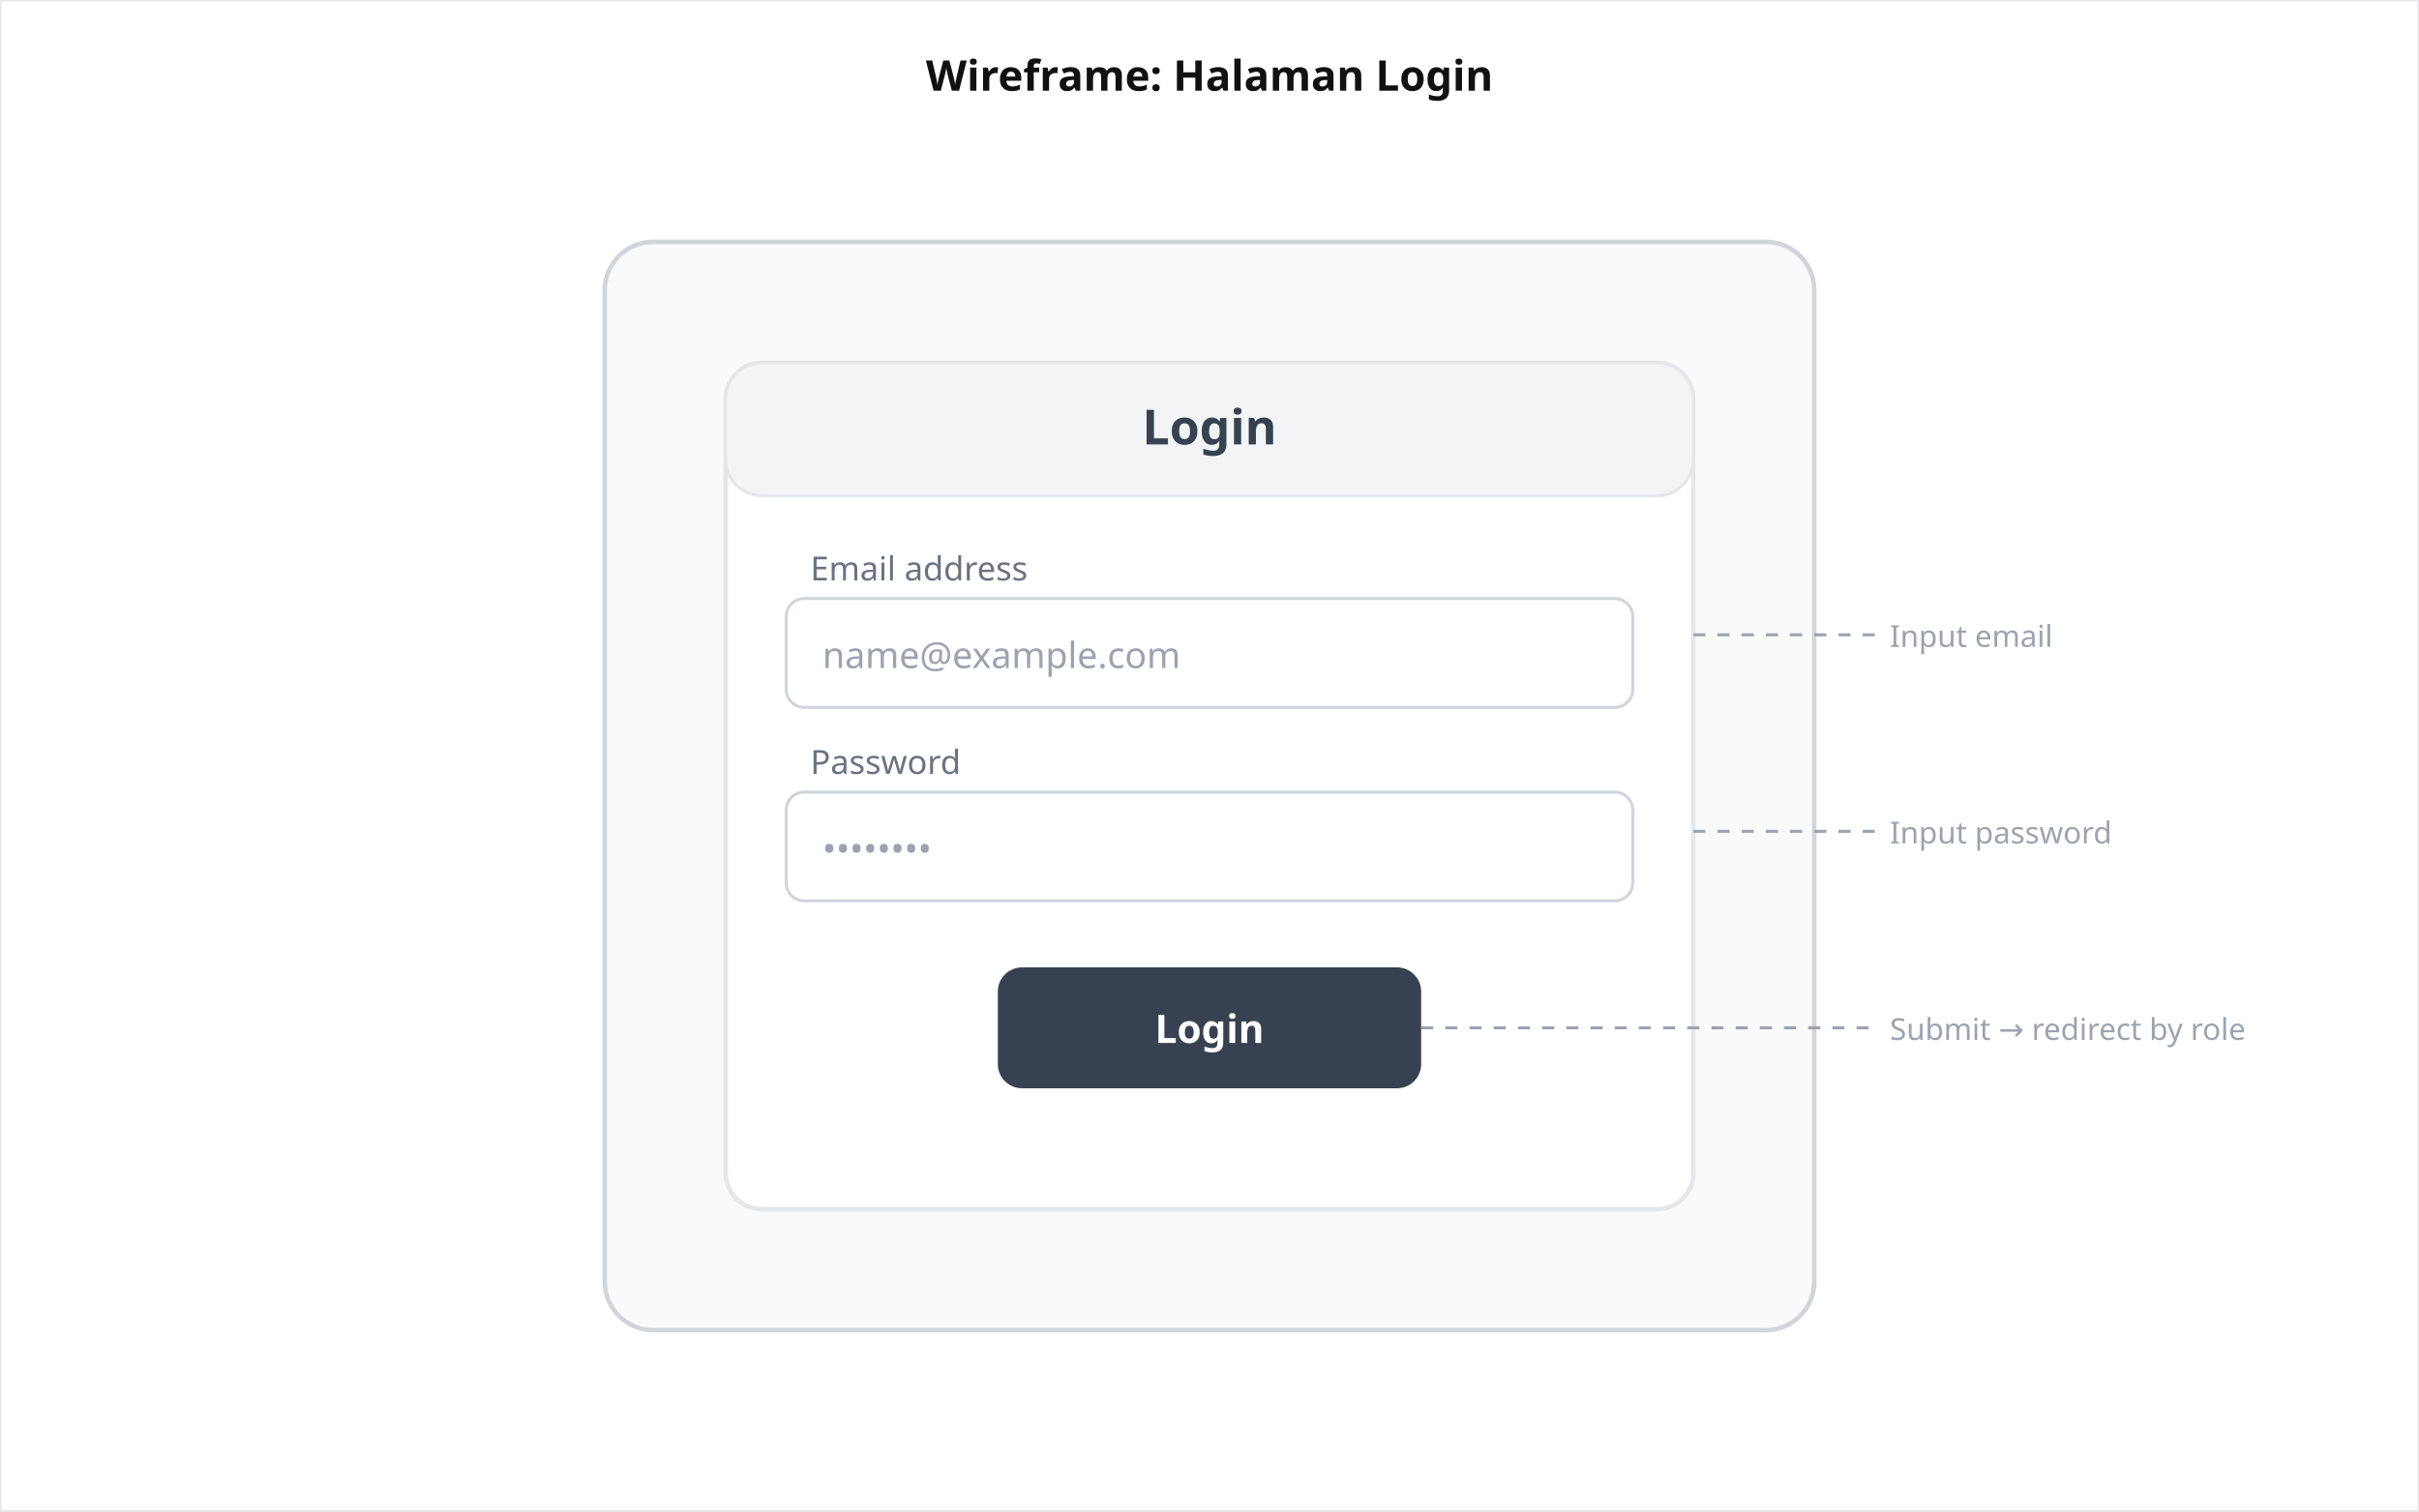
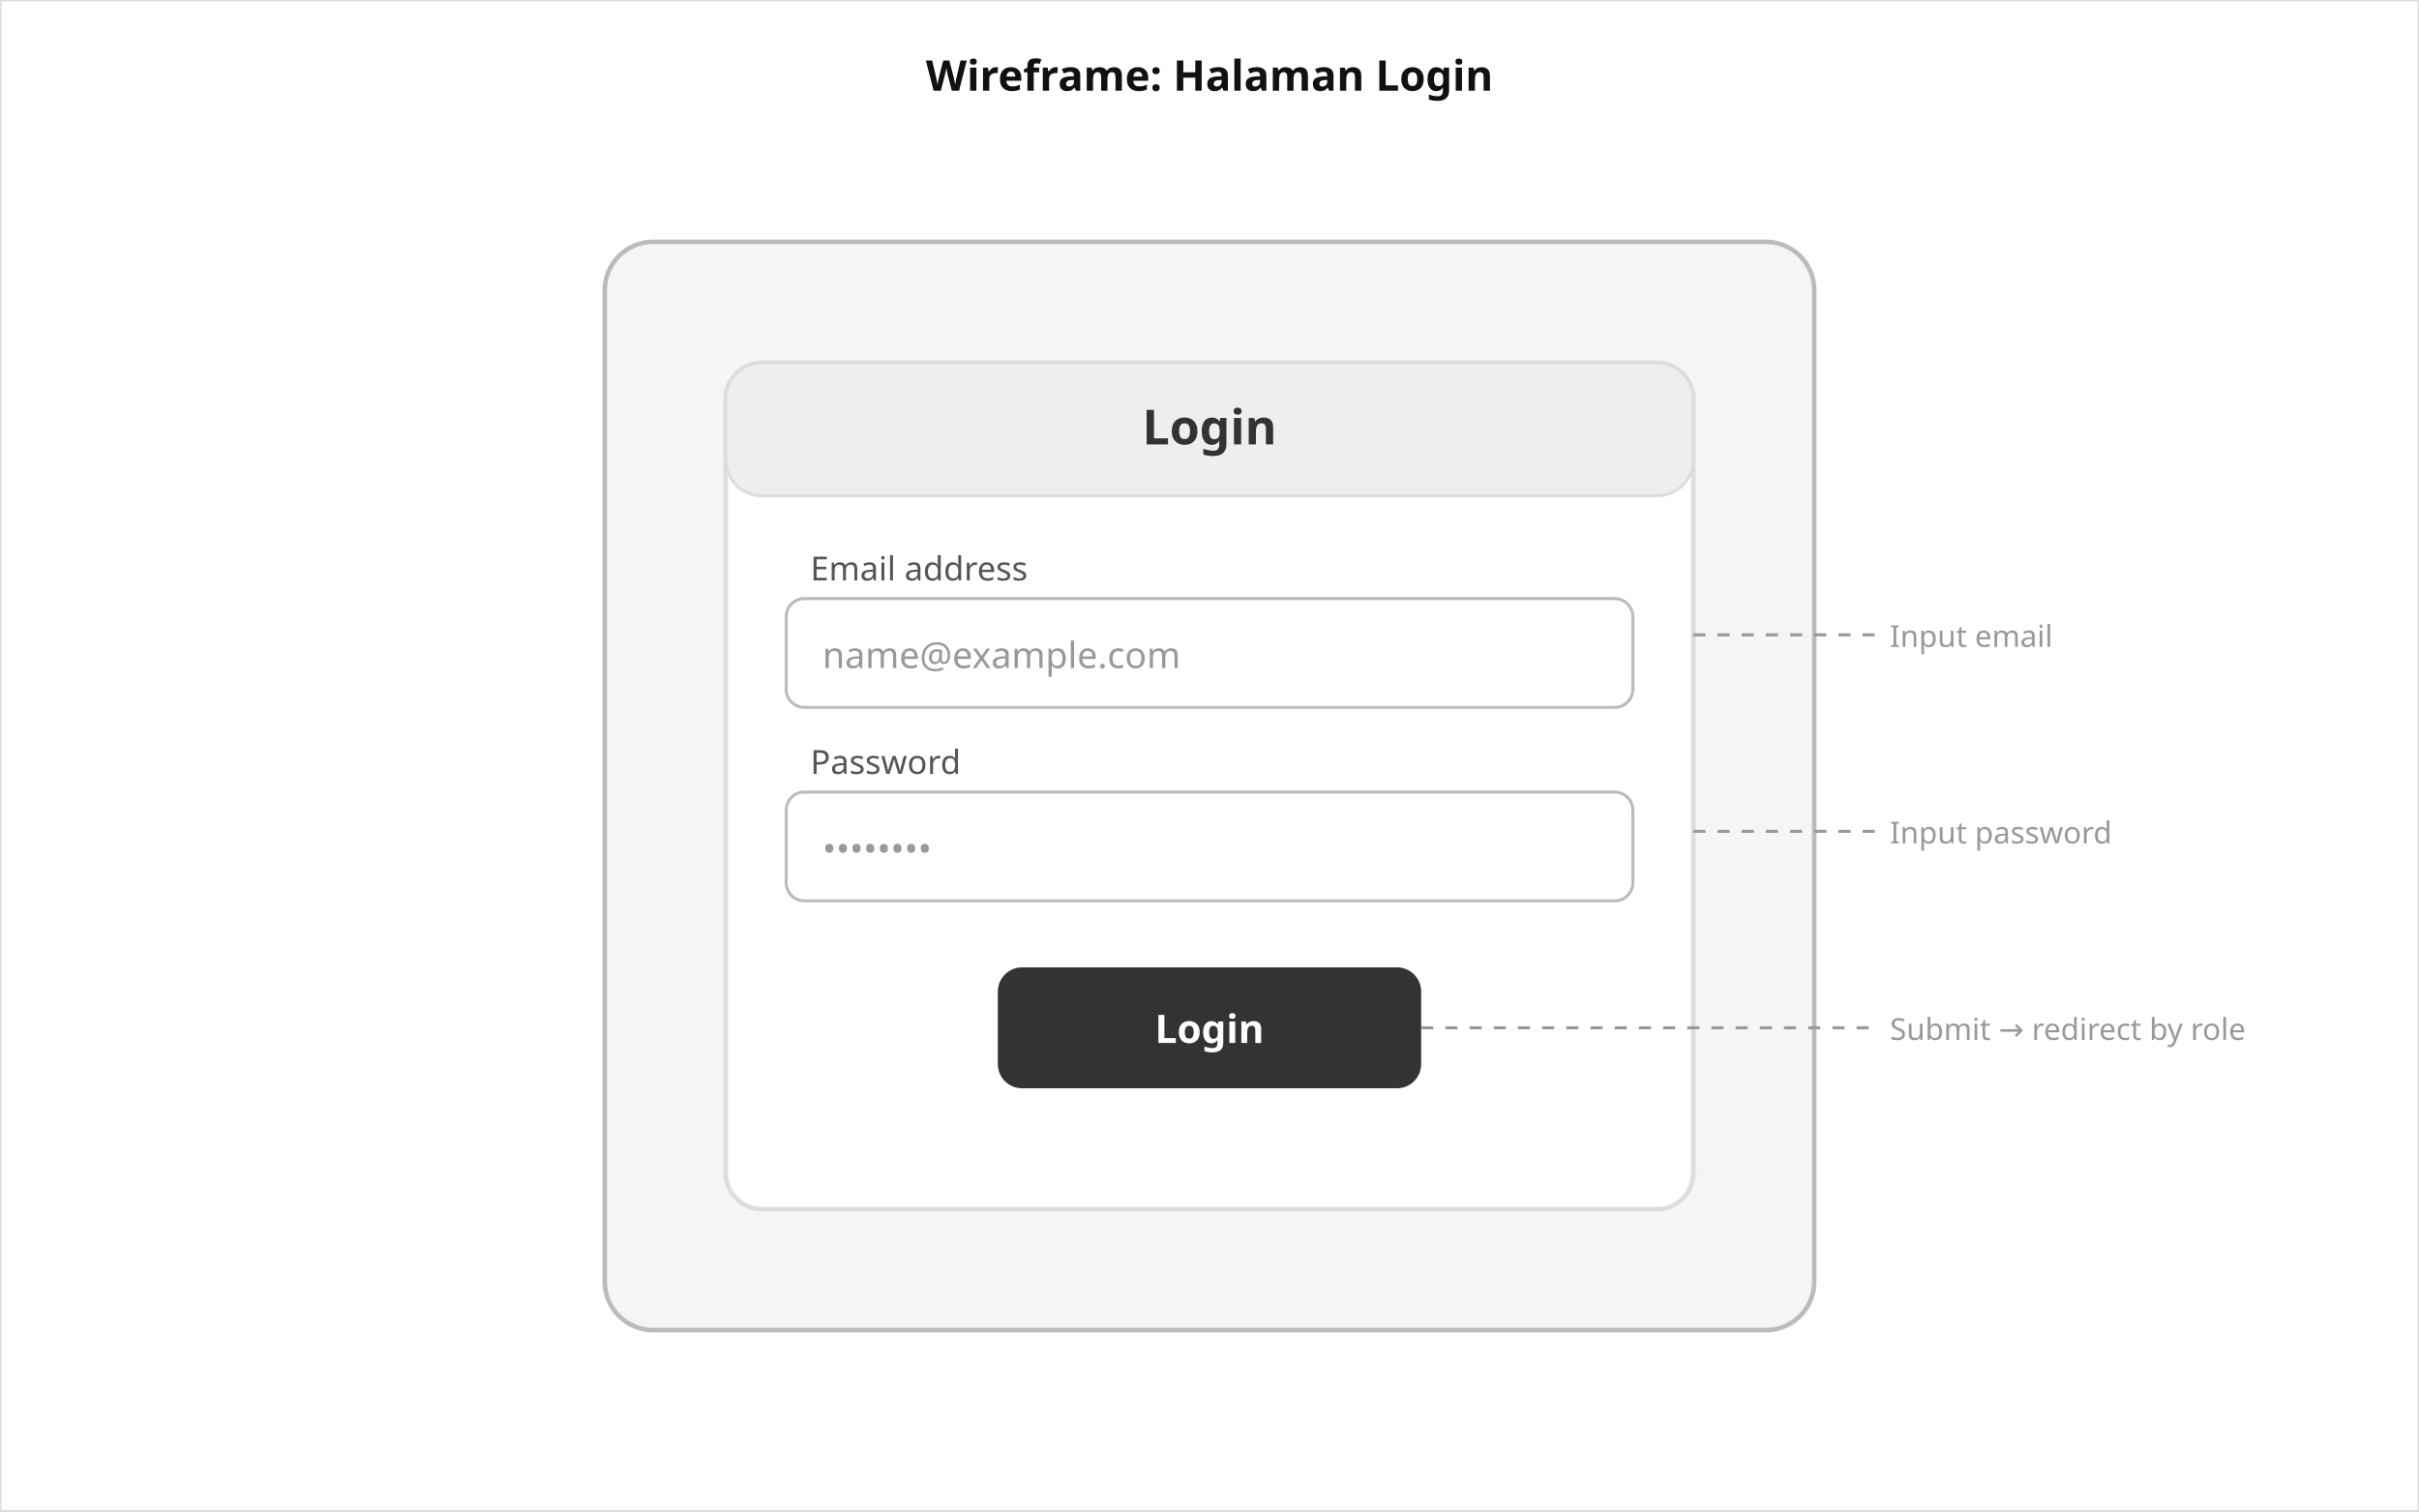
<svg xmlns="http://www.w3.org/2000/svg" viewBox="0 0 800 500" fill="none" font-family="system-ui,sans-serif">
-   <rect width="800" height="500" fill="#fff" stroke="#e5e7eb" />
+   <rect width="800" height="500" fill="#fff" stroke="#ddd" />
  <text x="400" y="30" text-anchor="middle" font-size="14" font-weight="700" fill="#111">Wireframe: Halaman Login</text>
-   <rect x="200" y="80" width="400" height="360" rx="16" fill="#fafafa" stroke="#d1d5db" stroke-width="1.5" />
-   <rect x="240" y="120" width="320" height="280" rx="12" fill="#fff" stroke="#e5e7eb" stroke-width="1.5" />
-   <rect x="240" y="120" width="320" height="44" rx="12" fill="#f3f4f6" stroke="#e5e7eb" />
-   <text x="400" y="147" text-anchor="middle" font-size="16" font-weight="600" fill="#374151">Login</text>
-   <text x="268" y="192" font-size="11" fill="#6b7280">Email address</text>
-   <rect x="260" y="198" width="280" height="36" rx="6" fill="#fff" stroke="#d1d5db" />
-   <text x="272" y="221" font-size="12" fill="#9ca3af">name@example.com</text>
-   <text x="268" y="256" font-size="11" fill="#6b7280">Password</text>
-   <rect x="260" y="262" width="280" height="36" rx="6" fill="#fff" stroke="#d1d5db" />
-   <text x="272" y="285" font-size="12" fill="#9ca3af">••••••••</text>
-   <rect x="330" y="320" width="140" height="40" rx="8" fill="#374151" />
+   <rect x="200" y="80" width="400" height="360" rx="16" fill="#f5f5f5" stroke="#bbb" stroke-width="1.5" />
+   <rect x="240" y="120" width="320" height="280" rx="12" fill="#fff" stroke="#ddd" stroke-width="1.5" />
+   <rect x="240" y="120" width="320" height="44" rx="12" fill="#eee" stroke="#ddd" />
+   <text x="400" y="147" text-anchor="middle" font-size="16" font-weight="600" fill="#333">Login</text>
+   <text x="268" y="192" font-size="11" fill="#555">Email address</text>
+   <rect x="260" y="198" width="280" height="36" rx="6" fill="#fff" stroke="#bbb" />
+   <text x="272" y="221" font-size="12" fill="#999">name@example.com</text>
+   <text x="268" y="256" font-size="11" fill="#555">Password</text>
+   <rect x="260" y="262" width="280" height="36" rx="6" fill="#fff" stroke="#bbb" />
+   <text x="272" y="285" font-size="12" fill="#999">••••••••</text>
+   <rect x="330" y="320" width="140" height="40" rx="8" fill="#333" />
  <text x="400" y="345" text-anchor="middle" font-size="13" font-weight="600" fill="#fff">Login</text>
-   <line x1="560" y1="210" x2="620" y2="210" stroke="#9ca3af" stroke-dasharray="4" />
-   <text x="625" y="214" font-size="10" fill="#9ca3af">Input email</text>
-   <line x1="560" y1="275" x2="620" y2="275" stroke="#9ca3af" stroke-dasharray="4" />
-   <text x="625" y="279" font-size="10" fill="#9ca3af">Input password</text>
-   <line x1="470" y1="340" x2="620" y2="340" stroke="#9ca3af" stroke-dasharray="4" />
-   <text x="625" y="344" font-size="10" fill="#9ca3af">Submit → redirect by role</text>
+   <line x1="560" y1="210" x2="620" y2="210" stroke="#999" stroke-dasharray="4" />
+   <text x="625" y="214" font-size="10" fill="#999">Input email</text>
+   <line x1="560" y1="275" x2="620" y2="275" stroke="#999" stroke-dasharray="4" />
+   <text x="625" y="279" font-size="10" fill="#999">Input password</text>
+   <line x1="470" y1="340" x2="620" y2="340" stroke="#999" stroke-dasharray="4" />
+   <text x="625" y="344" font-size="10" fill="#999">Submit → redirect by role</text>
</svg>
